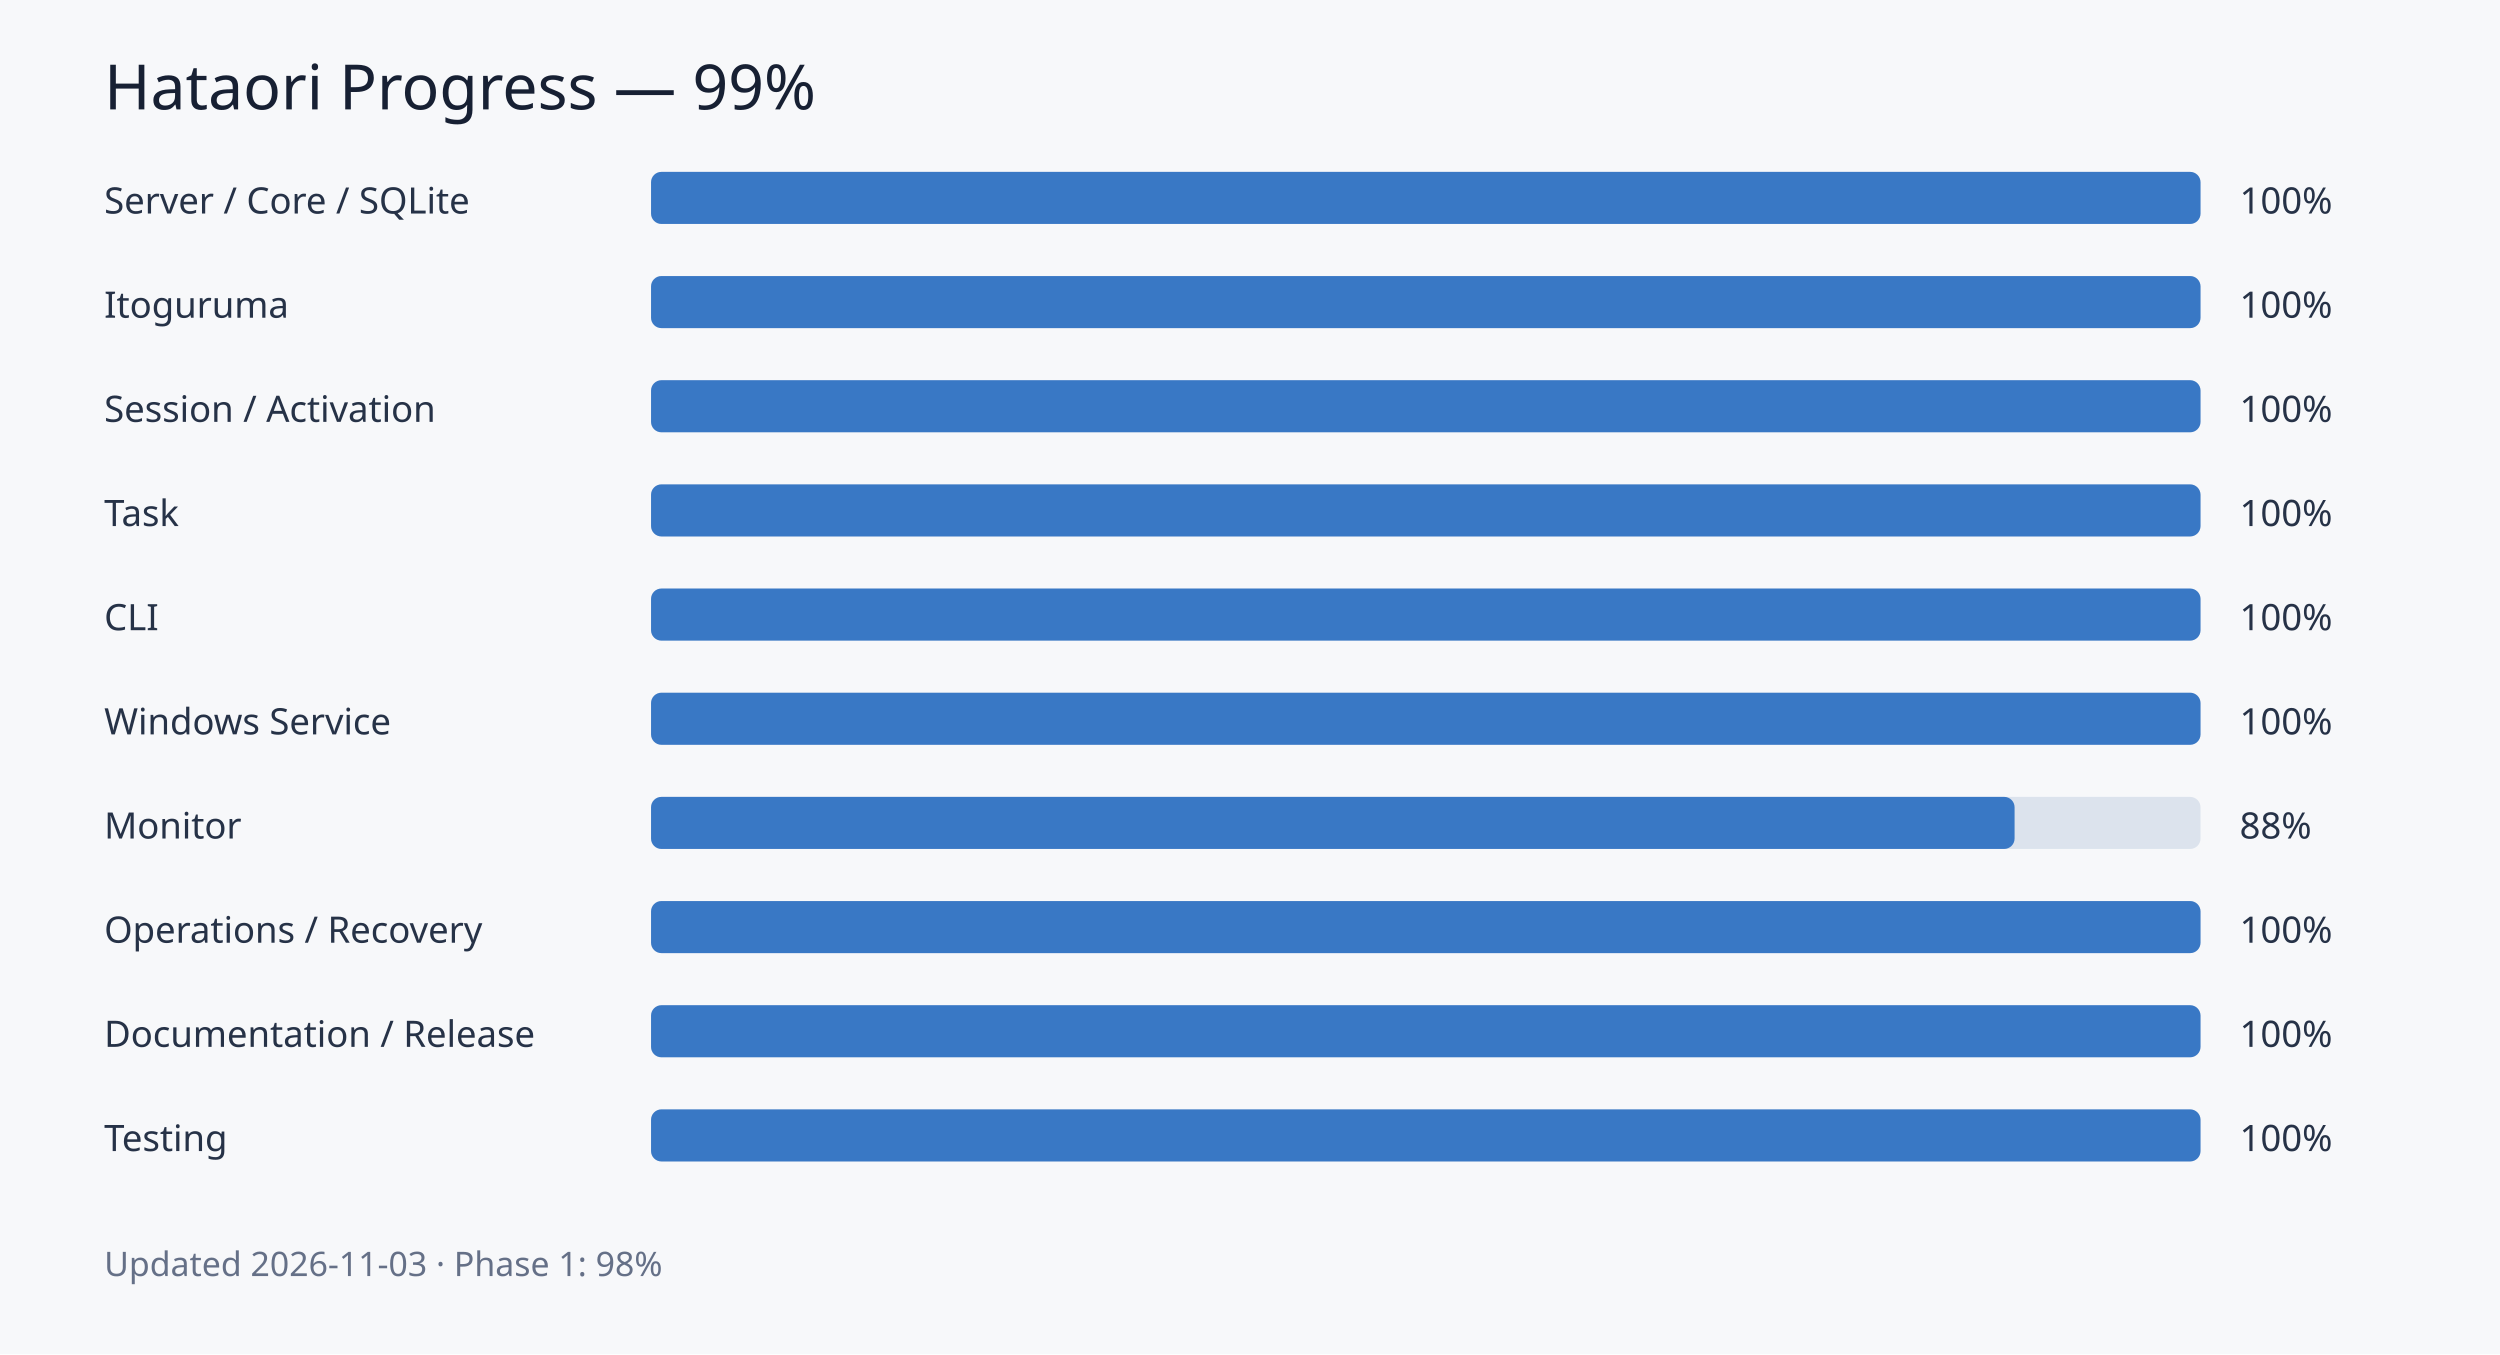
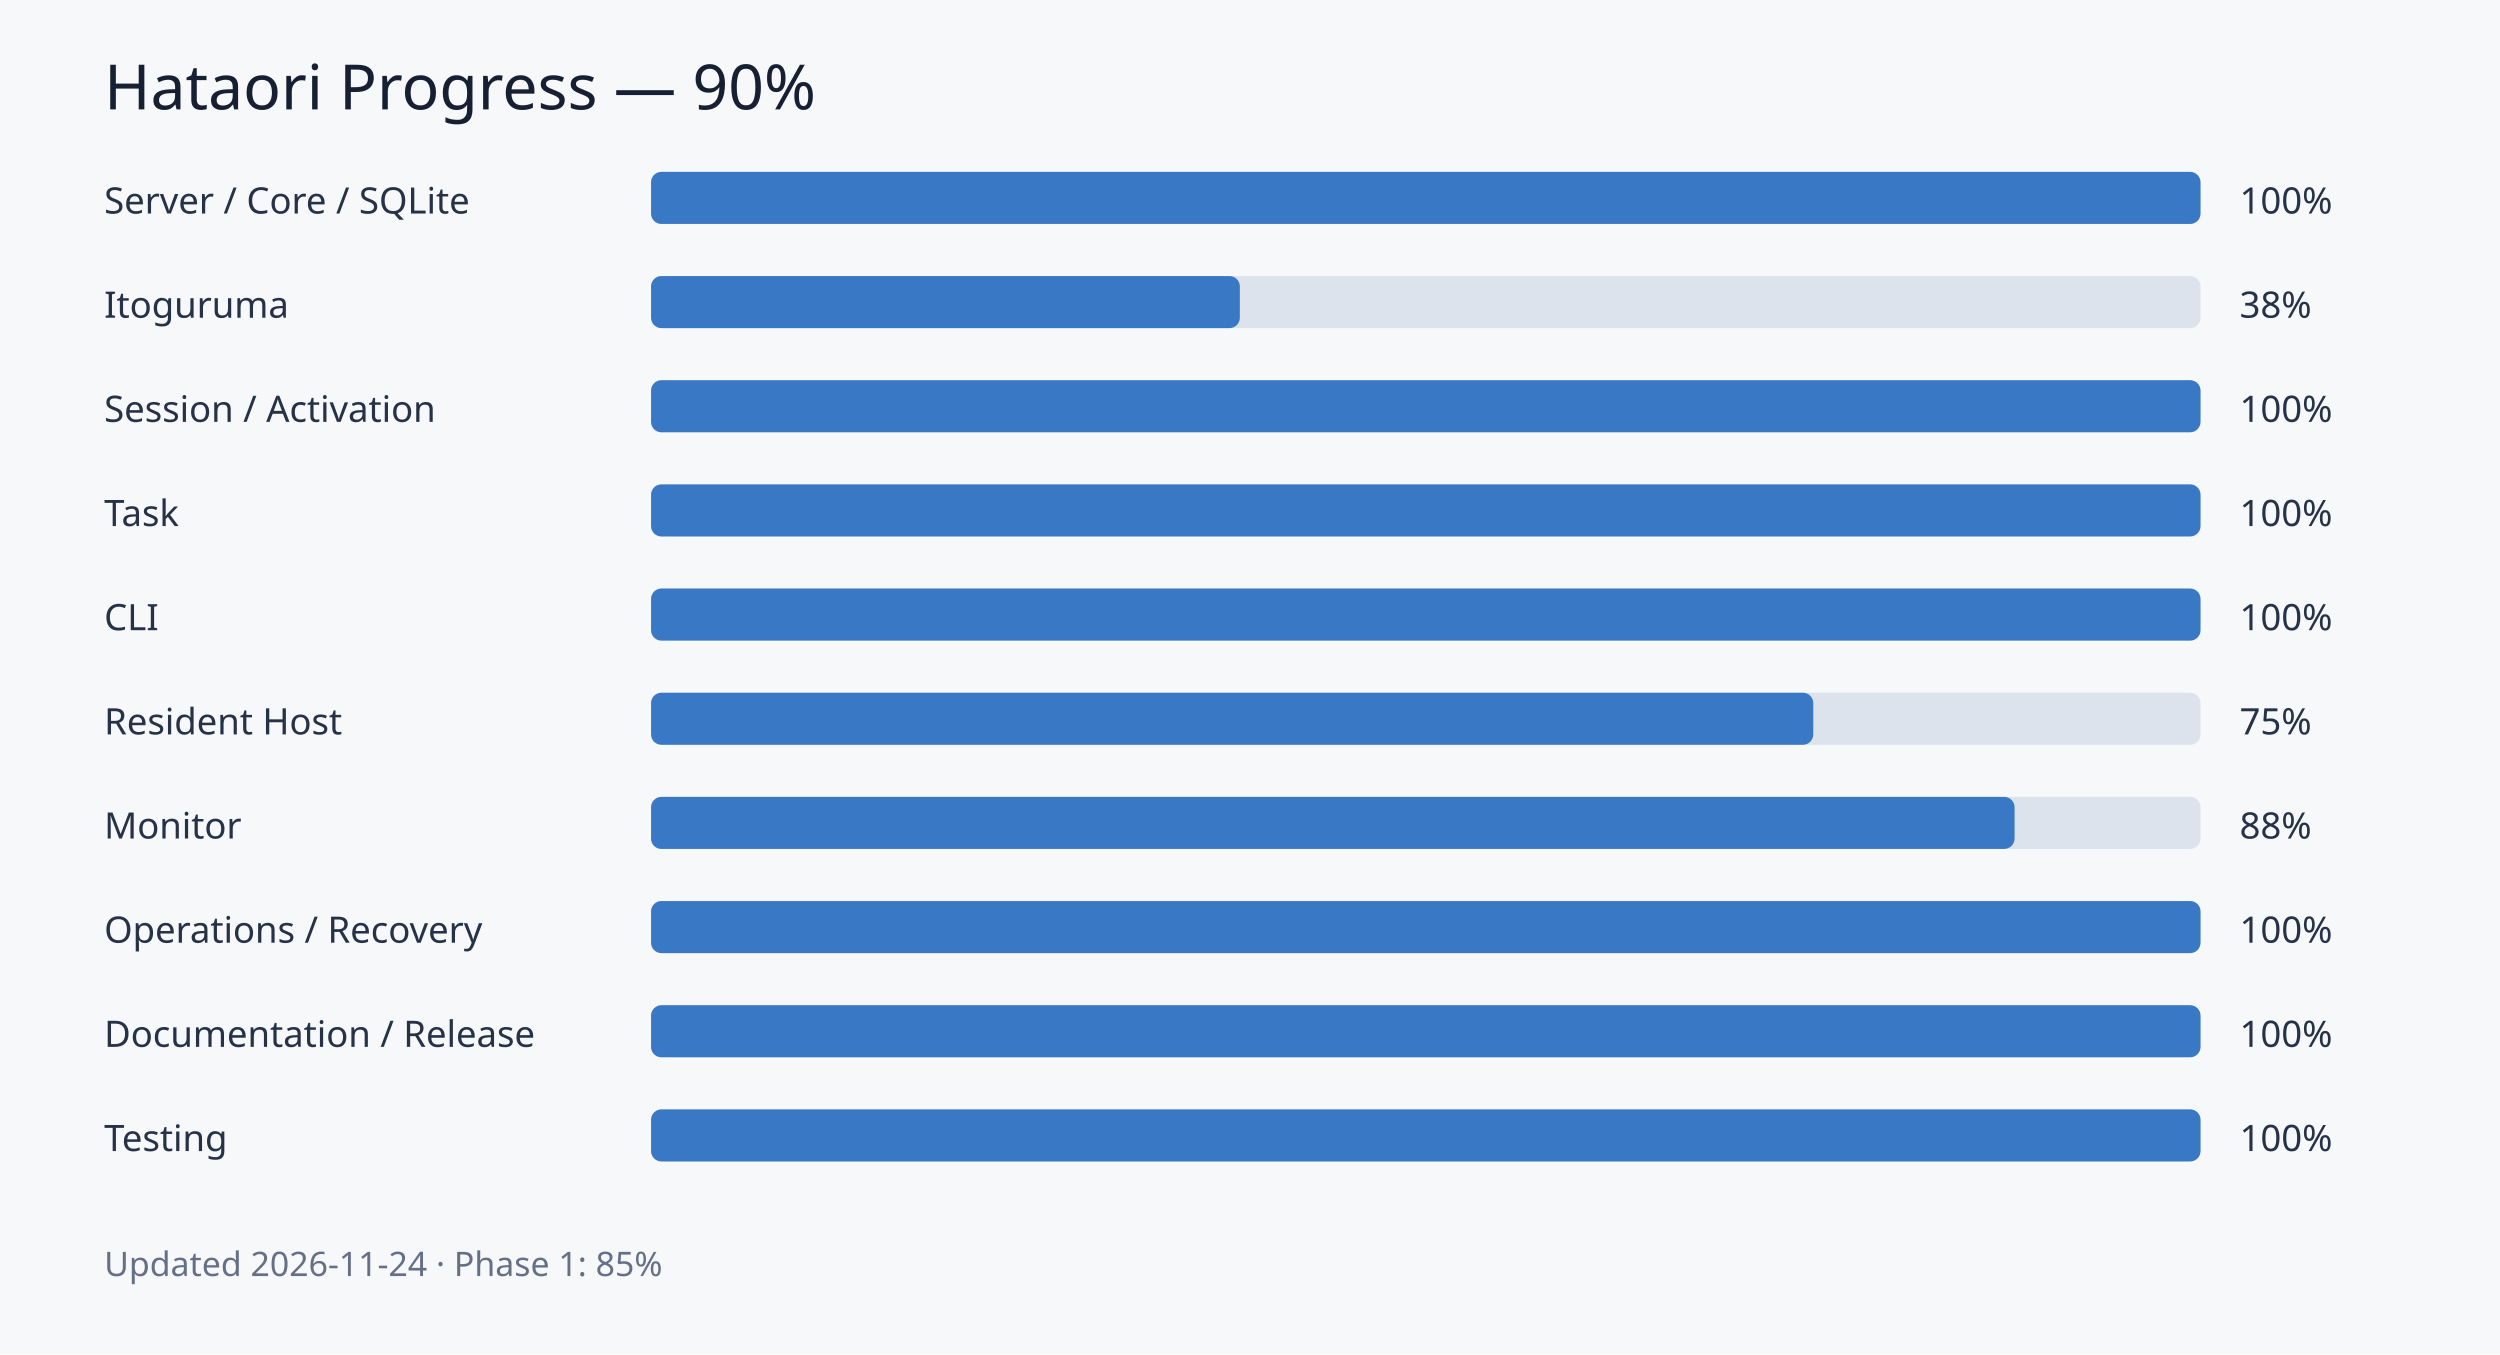
<svg xmlns="http://www.w3.org/2000/svg" width="960" height="520" viewBox="0 0 960 520">
  <rect width="960" height="520" fill="#f7f8fa" />
-   <text x="40" y="42" font-family="Segoe UI, sans-serif" font-size="24" fill="#172033">Hataori Progress — 99%</text>
+   <text x="40" y="42" font-family="Segoe UI, sans-serif" font-size="24" fill="#172033">Hataori Progress — 90%</text>
  <g font-family="Segoe UI, sans-serif" font-size="14" fill="#263247">
    <text x="40" y="82">Server / Core / SQLite</text>
    <rect x="250" y="66" width="595" height="20" rx="4" fill="#dce3ed" />
    <rect x="250" y="66" width="595" height="20" rx="4" fill="#3978c5" />
    <text x="860" y="82">100%</text>
    <text x="40" y="122">Itoguruma</text>
    <rect x="250" y="106" width="595" height="20" rx="4" fill="#dce3ed" />
-     <rect x="250" y="106" width="595" height="20" rx="4" fill="#3978c5" />
-     <text x="860" y="122">100%</text>
+     <rect x="250" y="106" width="226.1" height="20" rx="4" fill="#3978c5" />
+     <text x="860" y="122">38%</text>
    <text x="40" y="162">Session / Activation</text>
    <rect x="250" y="146" width="595" height="20" rx="4" fill="#dce3ed" />
    <rect x="250" y="146" width="595" height="20" rx="4" fill="#3978c5" />
    <text x="860" y="162">100%</text>
    <text x="40" y="202">Task</text>
    <rect x="250" y="186" width="595" height="20" rx="4" fill="#dce3ed" />
    <rect x="250" y="186" width="595" height="20" rx="4" fill="#3978c5" />
    <text x="860" y="202">100%</text>
    <text x="40" y="242">CLI</text>
    <rect x="250" y="226" width="595" height="20" rx="4" fill="#dce3ed" />
    <rect x="250" y="226" width="595" height="20" rx="4" fill="#3978c5" />
    <text x="860" y="242">100%</text>
-     <text x="40" y="282">Windows Service</text>
+     <text x="40" y="282">Resident Host</text>
    <rect x="250" y="266" width="595" height="20" rx="4" fill="#dce3ed" />
-     <rect x="250" y="266" width="595" height="20" rx="4" fill="#3978c5" />
-     <text x="860" y="282">100%</text>
+     <rect x="250" y="266" width="446.3" height="20" rx="4" fill="#3978c5" />
+     <text x="860" y="282">75%</text>
    <text x="40" y="322">Monitor</text>
    <rect x="250" y="306" width="595" height="20" rx="4" fill="#dce3ed" />
    <rect x="250" y="306" width="523.6" height="20" rx="4" fill="#3978c5" />
    <text x="860" y="322">88%</text>
    <text x="40" y="362">Operations / Recovery</text>
    <rect x="250" y="346" width="595" height="20" rx="4" fill="#dce3ed" />
    <rect x="250" y="346" width="595" height="20" rx="4" fill="#3978c5" />
    <text x="860" y="362">100%</text>
    <text x="40" y="402">Documentation / Release</text>
    <rect x="250" y="386" width="595" height="20" rx="4" fill="#dce3ed" />
    <rect x="250" y="386" width="595" height="20" rx="4" fill="#3978c5" />
    <text x="860" y="402">100%</text>
    <text x="40" y="442">Testing</text>
    <rect x="250" y="426" width="595" height="20" rx="4" fill="#dce3ed" />
    <rect x="250" y="426" width="595" height="20" rx="4" fill="#3978c5" />
    <text x="860" y="442">100%</text>
  </g>
-   <text x="40" y="490" font-family="Segoe UI, sans-serif" font-size="13" fill="#657087">Updated 2026-11-03 · Phase 1: 98%</text>
+   <text x="40" y="490" font-family="Segoe UI, sans-serif" font-size="13" fill="#657087">Updated 2026-11-24 · Phase 1: 85%</text>
</svg>
